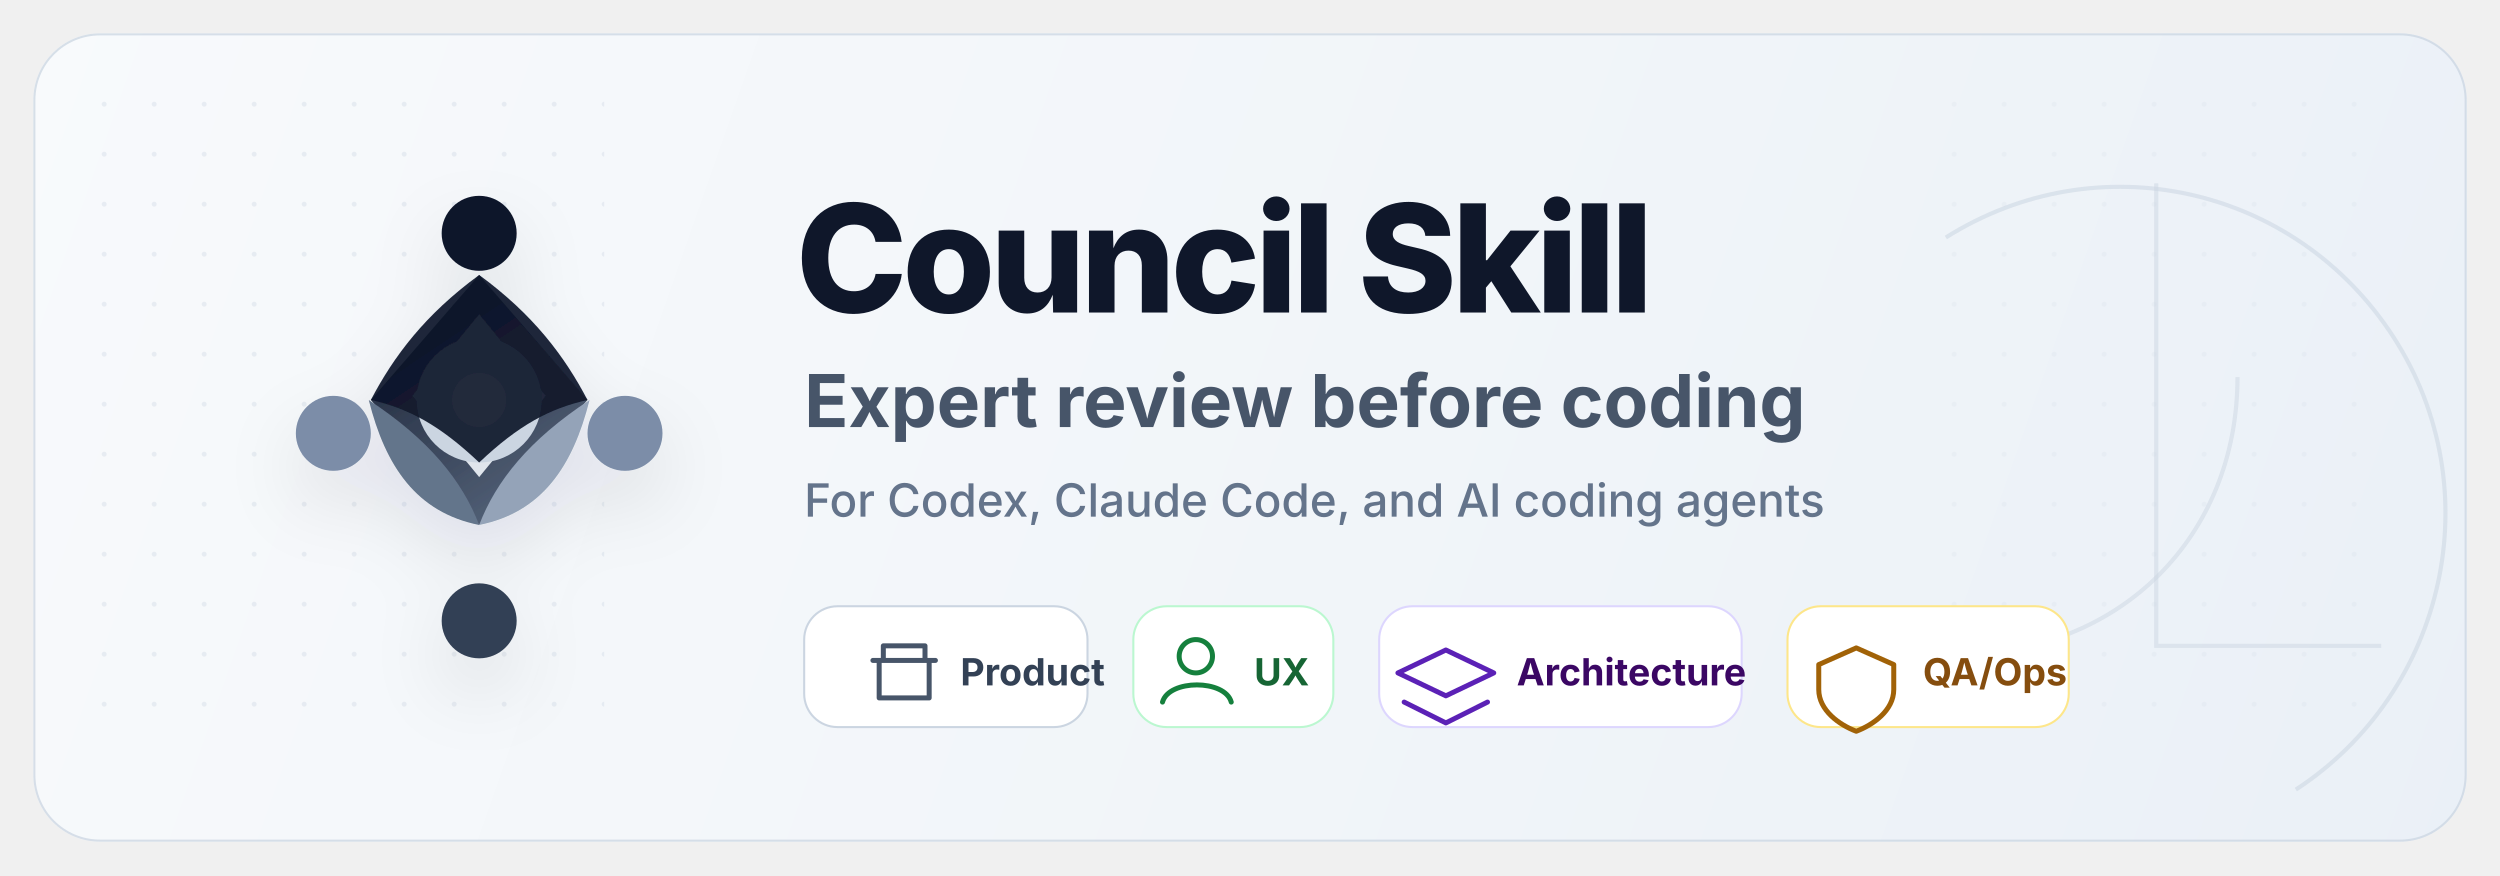
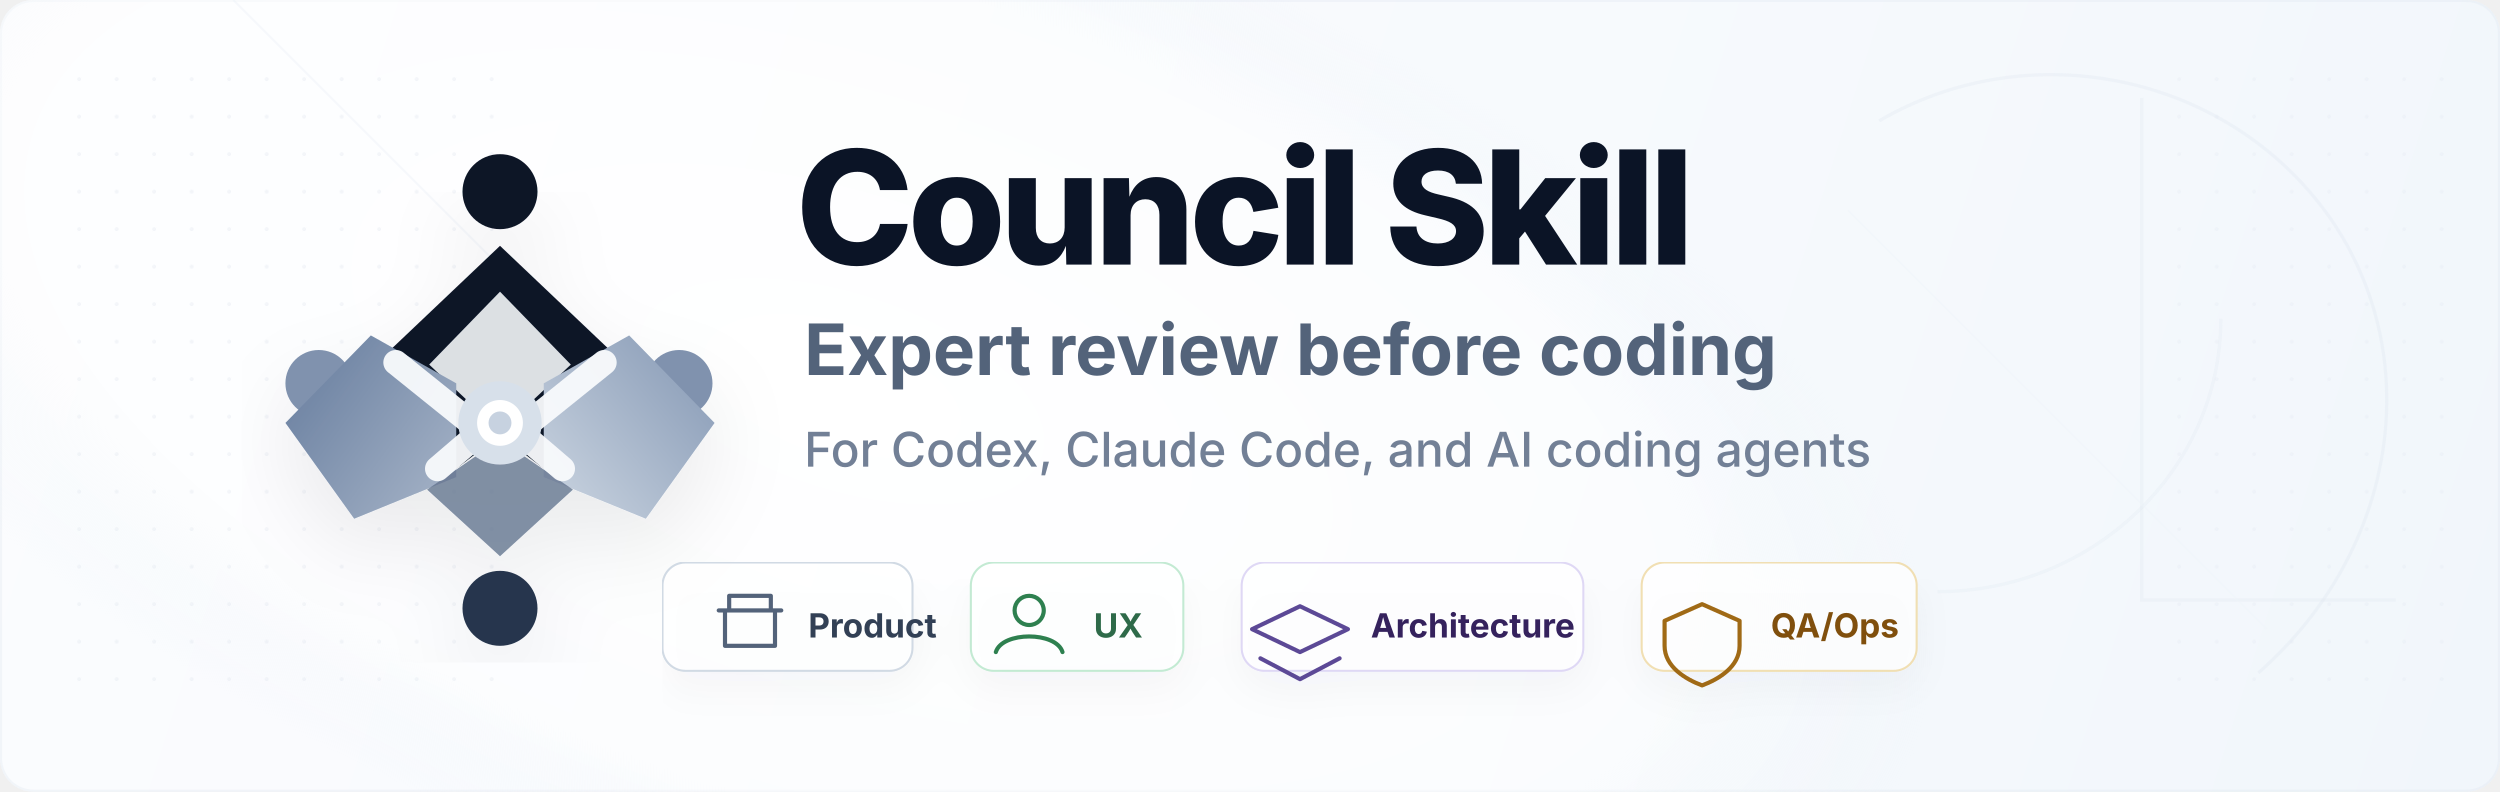
- <svg xmlns="http://www.w3.org/2000/svg" width="1200" height="420" viewBox="0 0 1200 420" fill="none" role="img" aria-labelledby="title desc">
+ <svg xmlns="http://www.w3.org/2000/svg" width="1200" height="380" viewBox="0 0 1200 380" fill="none" role="img" aria-labelledby="title desc">
  <defs>
-     <linearGradient id="bg" x1="0" y1="0" x2="1200" y2="420" gradientUnits="userSpaceOnUse">
-       <stop stop-color="#F8FAFC" />
-       <stop offset="0.55" stop-color="#F1F5F9" />
-       <stop offset="1" stop-color="#EAF0F7" />
+     <linearGradient id="bg" x1="0" y1="0" x2="1200" y2="380" gradientUnits="userSpaceOnUse">
+       <stop stop-color="#FBFCFE" />
+       <stop offset="0.58" stop-color="#F7FAFD" />
+       <stop offset="1" stop-color="#F1F6FB" />
    </linearGradient>
-     <linearGradient id="ink" x1="216" y1="100" x2="314" y2="246" gradientUnits="userSpaceOnUse">
-       <stop stop-color="#0F172A" />
-       <stop offset="1" stop-color="#64748B" />
+     <radialGradient id="centerGlow" cx="0" cy="0" r="1" gradientUnits="userSpaceOnUse" gradientTransform="translate(404 188) rotate(17.8) scale(545 254)">
+       <stop stop-color="#FFFFFF" />
+       <stop offset="0.78" stop-color="#FFFFFF" stop-opacity="0.48" />
+       <stop offset="1" stop-color="#EAF1F8" stop-opacity="0" />
+     </radialGradient>
+     <linearGradient id="leftPanel" x1="158" y1="170" x2="238" y2="228" gradientUnits="userSpaceOnUse">
+       <stop stop-color="#7186A5" />
+       <stop offset="1" stop-color="#AAB7CA" />
    </linearGradient>
-     <pattern id="dots" width="24" height="24" patternUnits="userSpaceOnUse">
-       <circle cx="2" cy="2" r="1.2" fill="#CBD5E1" opacity="0.55" />
+     <linearGradient id="rightPanel" x1="325" y1="166" x2="248" y2="230" gradientUnits="userSpaceOnUse">
+       <stop stop-color="#8EA0BA" />
+       <stop offset="1" stop-color="#CBD5E1" />
+     </linearGradient>
+     <linearGradient id="navyPanel" x1="238" y1="118" x2="238" y2="242" gradientUnits="userSpaceOnUse">
+       <stop stop-color="#071225" />
+       <stop offset="1" stop-color="#1E2A3E" />
+     </linearGradient>
+     <pattern id="dots" width="18" height="18" patternUnits="userSpaceOnUse">
+       <circle cx="2" cy="2" r="0.95" fill="#D5DDE8" opacity="0.6" />
    </pattern>
-     <filter id="softShadow" x="-20%" y="-20%" width="140%" height="140%" color-interpolation-filters="sRGB">
-       <feDropShadow dx="0" dy="16" stdDeviation="18" flood-color="#0F172A" flood-opacity="0.10" />
+     <filter id="emblemShadow" x="116" y="74" width="260" height="244" filterUnits="userSpaceOnUse" color-interpolation-filters="sRGB">
+       <feDropShadow dx="0" dy="18" stdDeviation="20" flood-color="#0F172A" flood-opacity="0.075" />
+     </filter>
+     <filter id="chipShadow" x="0" y="0" width="200%" height="200%" color-interpolation-filters="sRGB">
+       <feDropShadow dx="0" dy="8" stdDeviation="9" flood-color="#334155" flood-opacity="0.045" />
    </filter>
  </defs>
-   <rect x="16" y="16" width="1168" height="388" rx="32" fill="url(#bg)" />
-   <rect x="16.5" y="16.5" width="1167" height="387" rx="31.5" stroke="#CBD5E1" stroke-opacity="0.75" />
-   <rect x="40" y="40" width="250" height="320" fill="url(#dots)" opacity="0.65" />
-   <rect x="930" y="42" width="210" height="304" fill="url(#dots)" opacity="0.32" />
-   <path d="M934 114C1007 68 1102 89 1149 162C1196 235 1174 332 1102 379" stroke="#CBD5E1" stroke-width="2" opacity="0.55" />
-   <path d="M1035 88V310H1143" stroke="#CBD5E1" stroke-width="2" opacity="0.50" />
-   <path d="M940 314C1017 314 1074 258 1074 181" stroke="#CBD5E1" stroke-width="2" opacity="0.50" />
-   <g filter="url(#softShadow)">
-     <circle cx="230" cy="112" r="18" fill="#0F172A" />
-     <circle cx="160" cy="208" r="18" fill="#7C8DA8" />
-     <circle cx="300" cy="208" r="18" fill="#7C8DA8" />
-     <circle cx="230" cy="298" r="18" fill="#334155" />
-     <path d="M230 132L282 192L230 252L178 192L230 132Z" fill="url(#ink)" />
-     <path d="M230 151L262 190L230 229L198 190L230 151Z" fill="#EEF2F7" opacity="0.92" />
-     <circle cx="230" cy="192" r="30" fill="#CBD5E1" />
-     <circle cx="230" cy="192" r="13" fill="#FFFFFF" />
-     <path d="M230 132C204 151 189 171 178 192C196 196 211 204 230 222C249 204 264 196 282 192C271 171 256 151 230 132Z" fill="#0F172A" opacity="0.92" />
-     <path d="M177 192C185 224 200 246 230 252C222 231 206 211 177 192Z" fill="#64748B" />
-     <path d="M283 192C275 224 260 246 230 252C238 231 254 211 283 192Z" fill="#94A3B8" />
+   <rect width="1200" height="380" rx="16" fill="url(#bg)" />
+   <rect x="0.5" y="0.5" width="1199" height="379" rx="15.5" stroke="#D9E2EC" stroke-opacity="0.26" />
+   <rect width="1200" height="380" rx="16" fill="url(#centerGlow)" />
+   <rect x="24" y="30" width="215" height="306" fill="url(#dots)" opacity="0.42" />
+   <rect x="1036" y="28" width="140" height="300" fill="url(#dots)" opacity="0.28" />
+   <path d="M112 0L246 134" stroke="#E8EEF5" stroke-width="1" opacity="0.35" />
+   <path d="M902 58C974 16 1069 35 1118 104C1165 171 1151 264 1084 323" stroke="#D9E2EC" stroke-width="1.6" opacity="0.26" />
+   <path d="M1028 47V288H1150" stroke="#D9E2EC" stroke-width="1.6" opacity="0.24" />
+   <path d="M930 284C1004 284 1066 226 1066 153" stroke="#D9E2EC" stroke-width="1.6" opacity="0.22" />
+   <path d="M887 101L1088 302" stroke="#EEF3F8" stroke-width="1" opacity="0.35" />
+   <g filter="url(#emblemShadow)">
+     <circle cx="240" cy="92" r="18" fill="#0B1628" />
+     <circle cx="153" cy="184" r="16" fill="#8092AE" />
+     <circle cx="326" cy="184" r="16" fill="#8092AE" />
+     <circle cx="240" cy="292" r="18" fill="#26364D" />
+     <path d="M240 118L299 174L269 231L240 209L211 231L181 174L240 118Z" fill="#0B1628" />
+     <path d="M240 140L274 175L240 207L206 175L240 140Z" fill="#F8FAFC" opacity="0.88" />
+     <path d="M178 161L219 184L219 229L170 249L137 203L178 161Z" fill="url(#leftPanel)" />
+     <path d="M302 161L261 184L261 229L310 249L343 203L302 161Z" fill="url(#rightPanel)" />
+     <path d="M205 235L240 211L275 235L240 267L205 235Z" fill="#61728D" opacity="0.78" />
+     <path d="M190 174L231 207" stroke="#F8FAFC" stroke-width="12" stroke-linecap="round" opacity="0.95" />
+     <path d="M290 174L249 207" stroke="#F8FAFC" stroke-width="12" stroke-linecap="round" opacity="0.95" />
+     <path d="M210 225L231 207" stroke="#F8FAFC" stroke-width="12" stroke-linecap="round" opacity="0.95" />
+     <path d="M270 225L249 207" stroke="#F8FAFC" stroke-width="12" stroke-linecap="round" opacity="0.95" />
+     <circle cx="240" cy="203" r="20" fill="#D7E0EA" />
+     <circle cx="240" cy="203" r="11" fill="#FFFFFF" />
+     <circle cx="240" cy="203" r="5.5" fill="#C7D2E0" />
  </g>
-   <text x="382" y="150" font-family="Inter, ui-sans-serif, system-ui, -apple-system, BlinkMacSystemFont, Segoe UI, sans-serif" font-size="72" font-weight="800" fill="#0F172A" letter-spacing="-2.4">Council Skill</text>
-   <text x="386" y="205" font-family="Inter, ui-sans-serif, system-ui, -apple-system, BlinkMacSystemFont, Segoe UI, sans-serif" font-size="35" font-weight="650" fill="#475569">Expert review before coding</text>
-   <text x="386" y="248" font-family="Inter, ui-sans-serif, system-ui, -apple-system, BlinkMacSystemFont, Segoe UI, sans-serif" font-size="22" font-weight="450" fill="#64748B">For Codex, Claude Code, and AI coding agents</text>
-   <g font-family="Inter, ui-sans-serif, system-ui, -apple-system, BlinkMacSystemFont, Segoe UI, sans-serif" font-size="18" font-weight="650">
-     <rect x="386" y="291" width="136" height="58" rx="16" fill="#FFFFFF" stroke="#CBD5E1" />
-     <path d="M419 317H449M424 317V310H444V317M422 317V335H446V317" stroke="#475569" stroke-width="2.4" stroke-linecap="round" stroke-linejoin="round" />
-     <text x="461" y="329" fill="#334155">Product</text>
-     <rect x="544" y="291" width="96" height="58" rx="16" fill="#FFFFFF" stroke="#BBF7D0" />
-     <circle cx="574" cy="315" r="8" stroke="#15803D" stroke-width="2.4" />
-     <path d="M558 337C561 326 588 326 591 337" stroke="#15803D" stroke-width="2.4" stroke-linecap="round" />
-     <text x="602" y="329" fill="#166534">UX</text>
-     <rect x="662" y="291" width="174" height="58" rx="16" fill="#FFFFFF" stroke="#DDD6FE" />
-     <path d="M694 312L717 323L694 334L671 323L694 312Z" stroke="#5B21B6" stroke-width="2.4" stroke-linejoin="round" />
-     <path d="M674 337L694 347L714 337" stroke="#5B21B6" stroke-width="2.4" stroke-linecap="round" stroke-linejoin="round" />
-     <text x="728" y="329" fill="#3B0764">Architecture</text>
-     <rect x="858" y="291" width="135" height="58" rx="16" fill="#FFFFFF" stroke="#FDE68A" />
-     <path d="M891 311L909 319V331C909 341 899 348 891 351C883 348 873 341 873 331V319L891 311Z" stroke="#A16207" stroke-width="2.4" stroke-linejoin="round" />
-     <text x="923" y="329" fill="#854D0E">QA/Ops</text>
+   <text x="382" y="127" font-family="Inter, ui-sans-serif, system-ui, -apple-system, BlinkMacSystemFont, Segoe UI, sans-serif" font-size="76" font-weight="800" fill="#0B1426" letter-spacing="-2.8">Council Skill</text>
+   <text x="386" y="180" font-family="Inter, ui-sans-serif, system-ui, -apple-system, BlinkMacSystemFont, Segoe UI, sans-serif" font-size="34" font-weight="650" fill="#53637A">Expert review before coding</text>
+   <text x="386" y="224" font-family="Inter, ui-sans-serif, system-ui, -apple-system, BlinkMacSystemFont, Segoe UI, sans-serif" font-size="23" font-weight="450" fill="#728096">For Codex, Claude Code, and AI coding agents</text>
+   <g filter="url(#chipShadow)" font-family="Inter, ui-sans-serif, system-ui, -apple-system, BlinkMacSystemFont, Segoe UI, sans-serif" font-size="16" font-weight="650">
+     <rect x="318" y="270" width="120" height="52" rx="11" fill="#FFFFFF" fill-opacity="0.72" stroke="#CBD5E1" stroke-opacity="0.88" />
+     <path d="M345 293H375M350 293V286H370V293M348 293V310H372V293" stroke="#53637A" stroke-width="2" stroke-linecap="round" stroke-linejoin="round" />
+     <text x="388" y="306" fill="#334155">Product</text>
+     <rect x="466" y="270" width="102" height="52" rx="11" fill="#FFFFFF" fill-opacity="0.72" stroke="#BBE7CE" stroke-opacity="0.88" />
+     <circle cx="494" cy="293" r="7" stroke="#2D8050" stroke-width="2" />
+     <path d="M478 313C481 303 507 303 510 313" stroke="#2D8050" stroke-width="2" stroke-linecap="round" />
+     <text x="525" y="306" fill="#2D6A48">UX</text>
+     <rect x="596" y="270" width="164" height="52" rx="11" fill="#FFFFFF" fill-opacity="0.72" stroke="#DCD4F4" stroke-opacity="0.9" />
+     <path d="M624 291L647 302L624 313L601 302L624 291Z" stroke="#5C4896" stroke-width="2" stroke-linejoin="round" />
+     <path d="M605 316L624 326L643 316" stroke="#5C4896" stroke-width="2" stroke-linecap="round" stroke-linejoin="round" />
+     <text x="658" y="306" fill="#34215D">Architecture</text>
+     <rect x="788" y="270" width="132" height="52" rx="11" fill="#FFFFFF" fill-opacity="0.72" stroke="#F0DCAB" stroke-opacity="0.9" />
+     <path d="M817 290L835 298V310C835 320 825 326 817 329C809 326 799 320 799 310V298L817 290Z" stroke="#A06A16" stroke-width="2" stroke-linejoin="round" />
+     <text x="850" y="306" fill="#80500E">QA/Ops</text>
  </g>
</svg>
